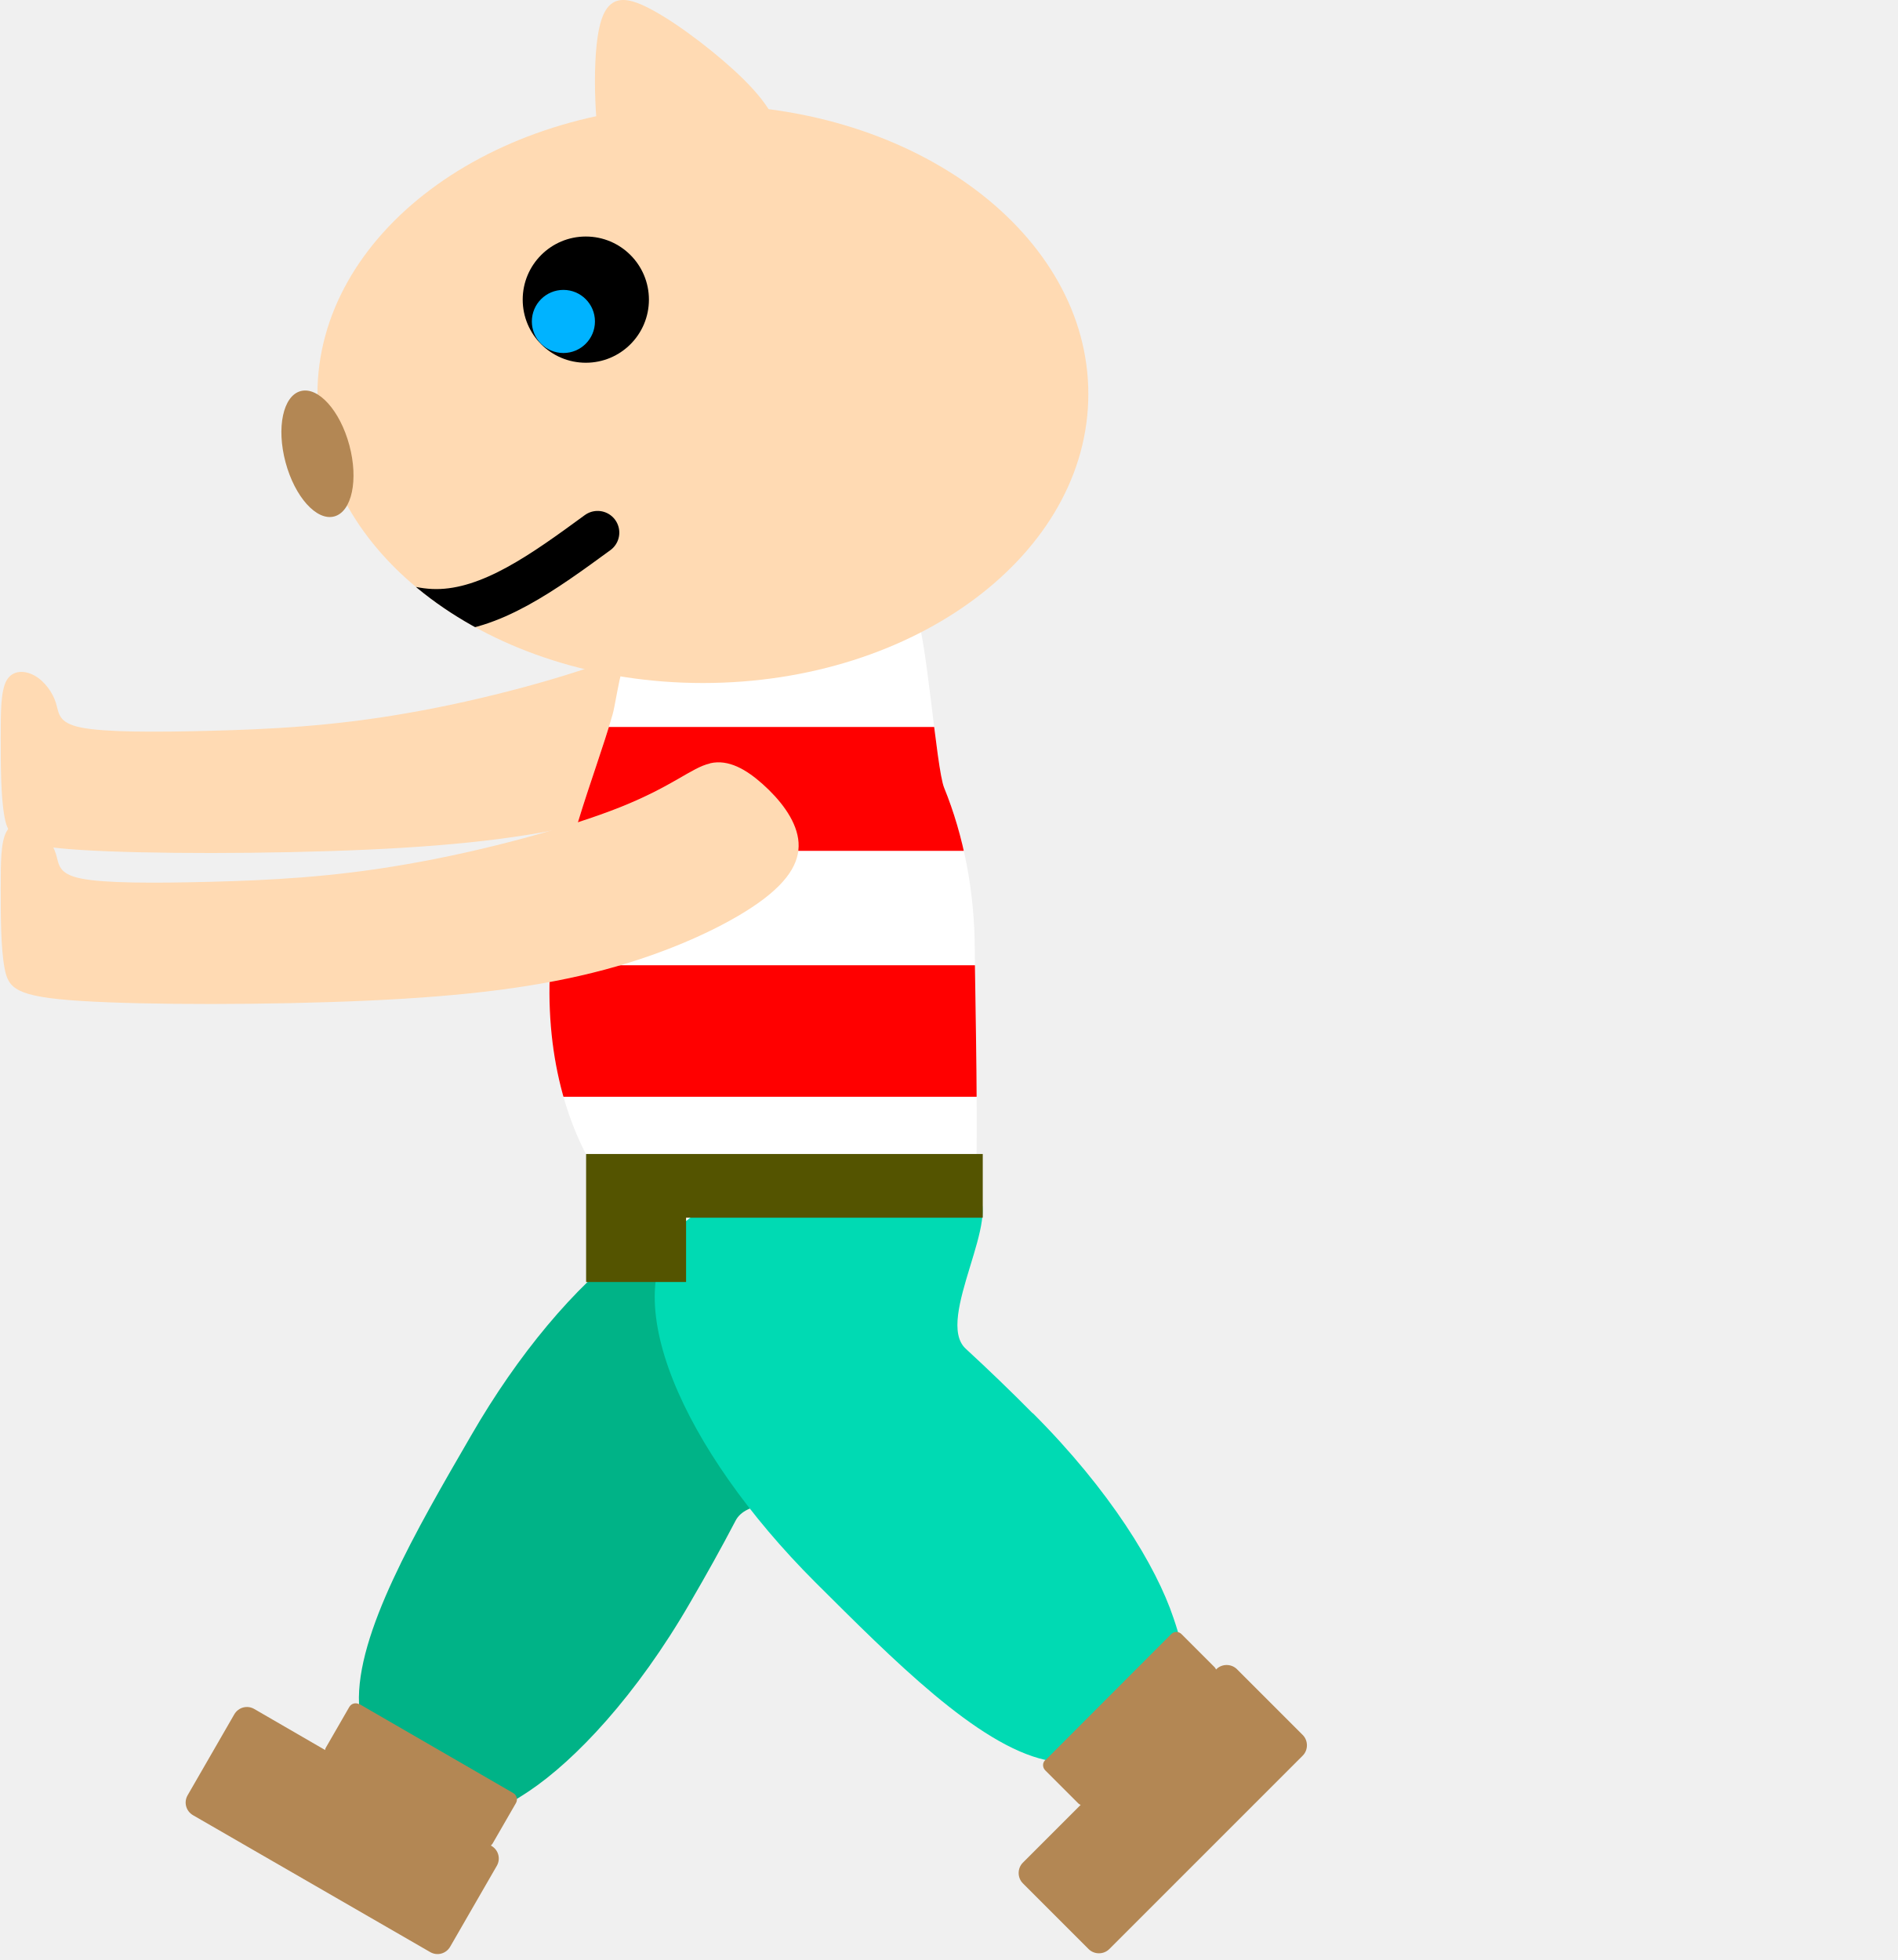
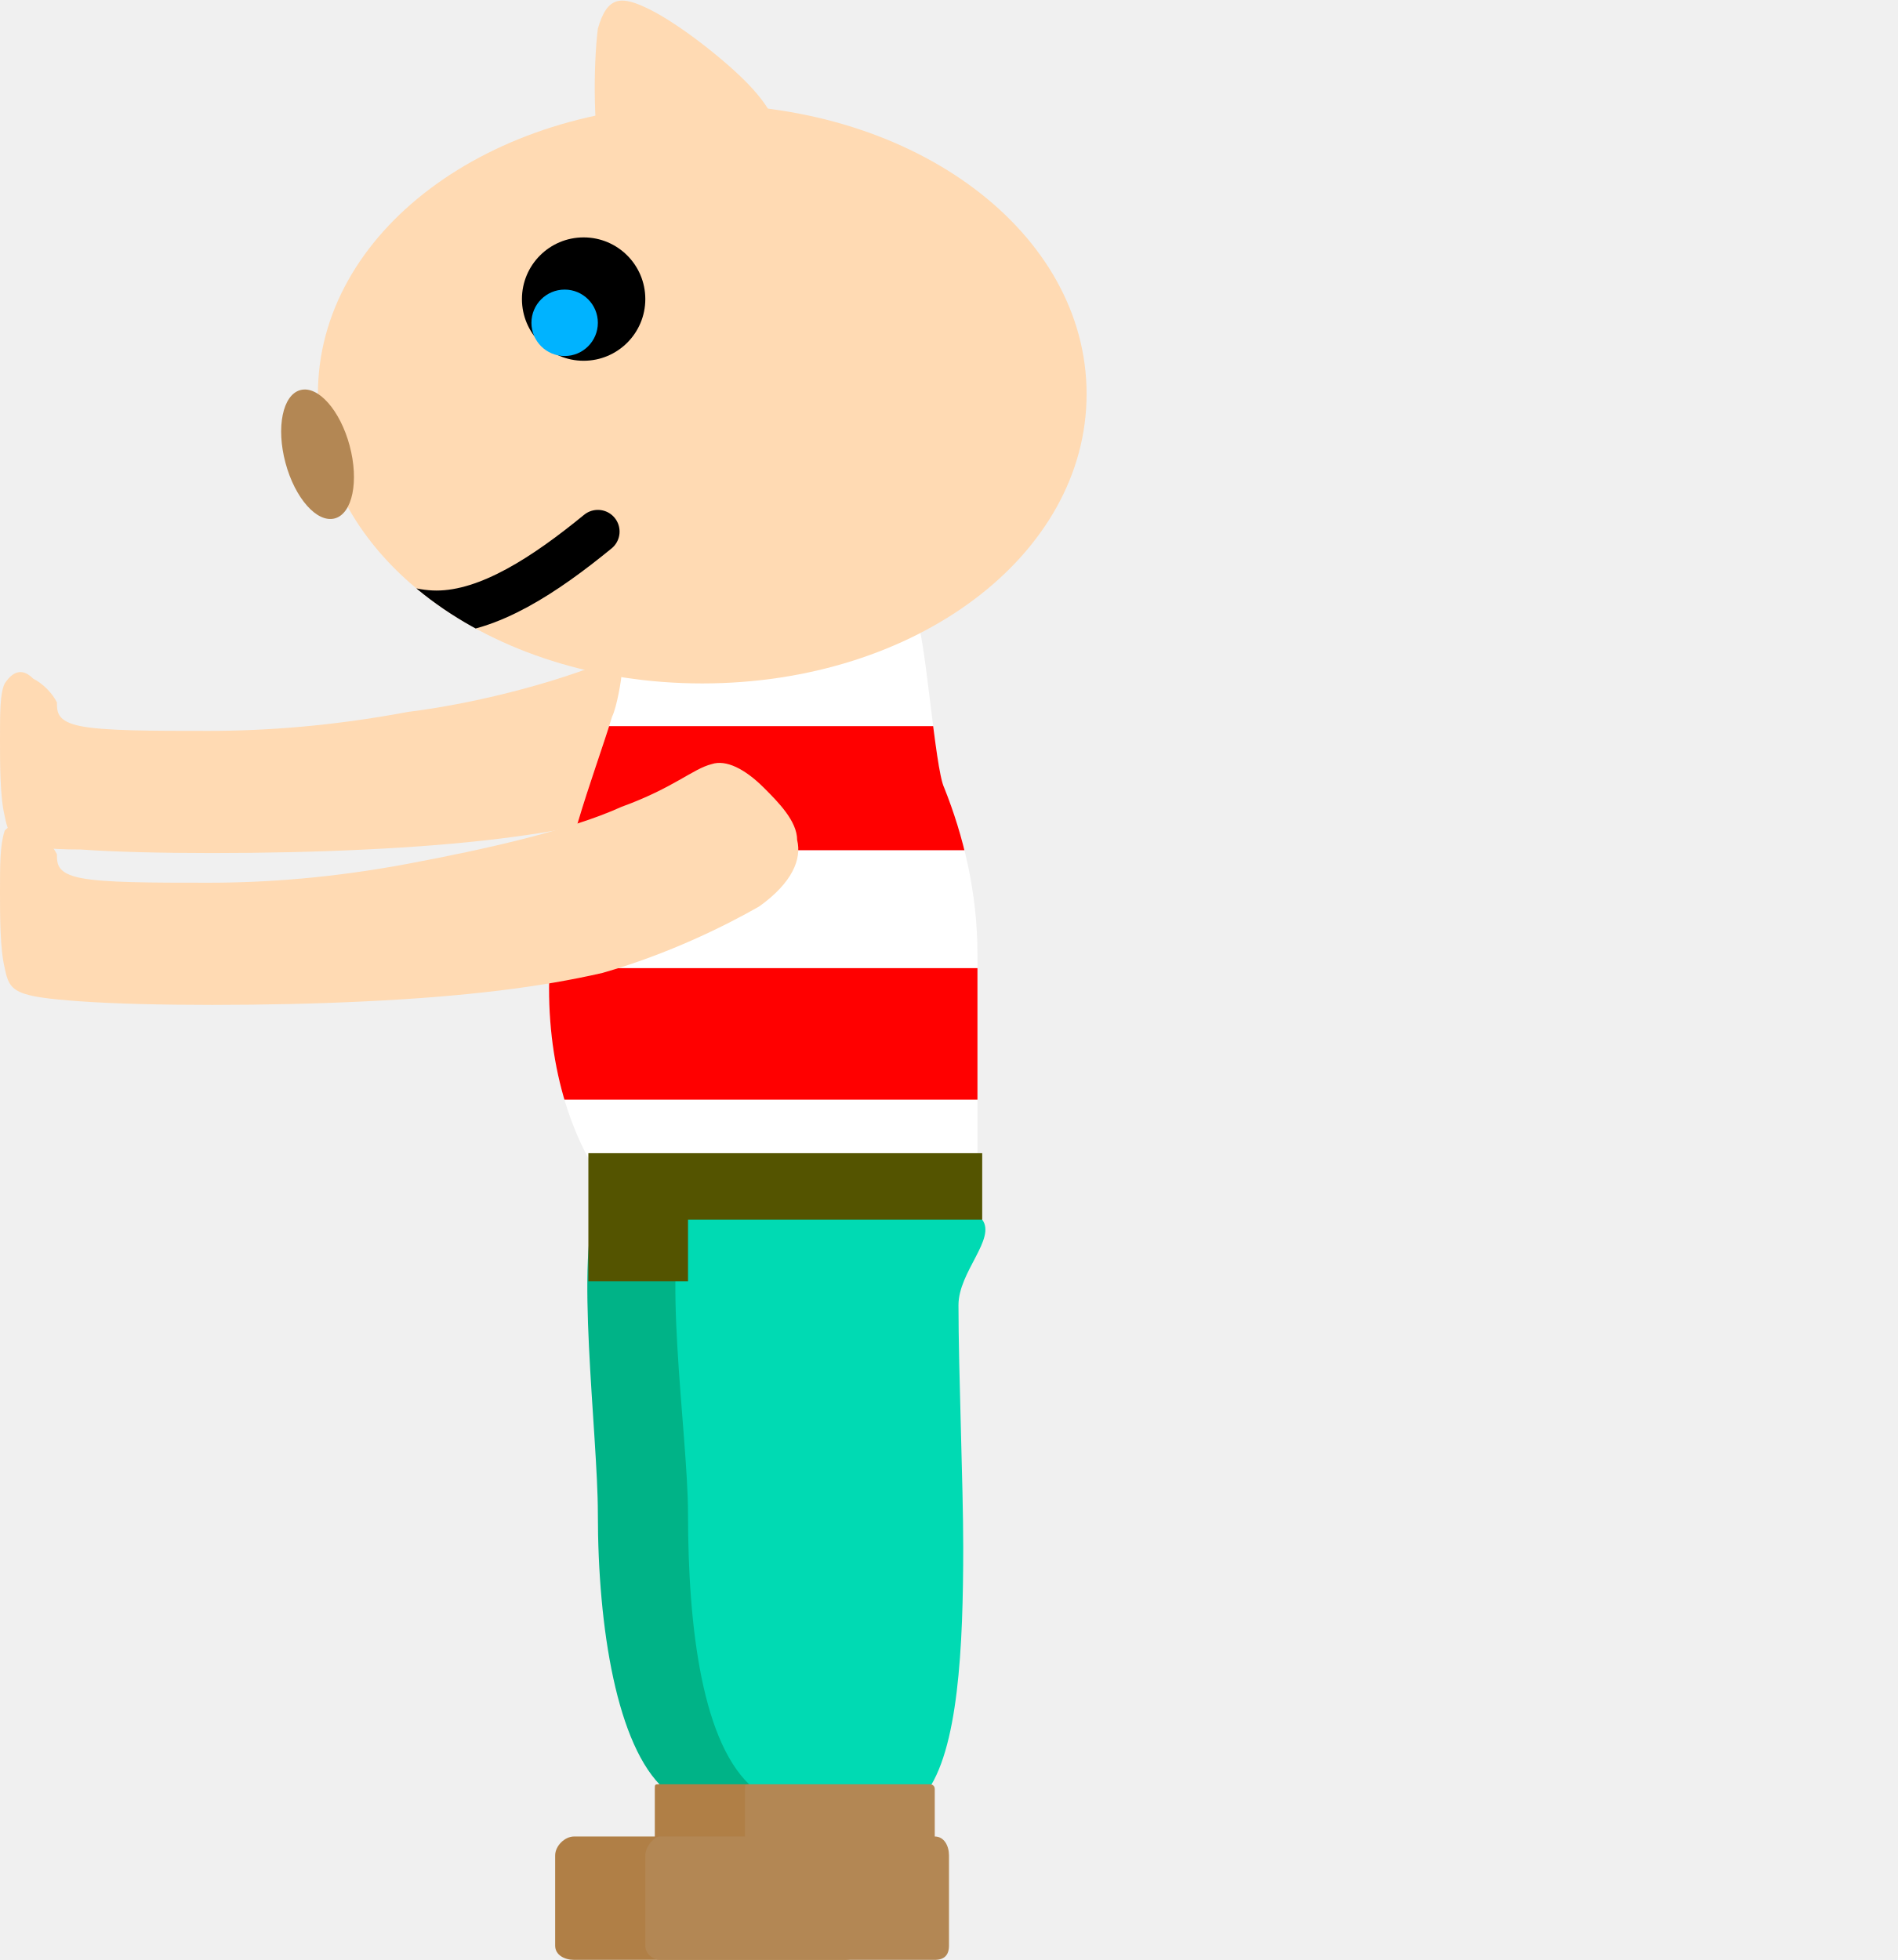
- <svg xmlns="http://www.w3.org/2000/svg" xml:space="preserve" width="10.936mm" height="11.293mm" version="1.1" style="shape-rendering:geometricPrecision; text-rendering:geometricPrecision; image-rendering:optimizeQuality; fill-rule:evenodd; clip-rule:evenodd" viewBox="0 0 6435 6646">
+ <svg xmlns="http://www.w3.org/2000/svg" xml:space="preserve" width="10.936mm" height="11.293mm" version="1.1" style="shape-rendering:geometricPrecision; text-rendering:geometricPrecision; image-rendering:optimizeQuality; fill-rule:evenodd; clip-rule:evenodd" viewBox="0 0 400 413">
  <defs>
    <style type="text/css">
   
-     .str0 {stroke:black;stroke-width:147.116;stroke-linecap:round}
+     .str0 {stroke:black;stroke-width:9.15;stroke-linecap:round}
    .fil0 {fill:none}
-     .fil6 {fill:black}
-     .fil2 {fill:#00B387}
-     .fil7 {fill:#00B3FF}
-     .fil8 {fill:#00DAB3}
-     .fil9 {fill:#545400}
-     .fil5 {fill:#B38754}
-     .fil4 {fill:red}
+     .fil8 {fill:black}
+     .fil4 {fill:#00B387}
+     .fil9 {fill:#00B3FF}
+     .fil6 {fill:#00DAB3}
+     .fil10 {fill:#545400}
+     .fil5 {fill:#B07F46}
+     .fil7 {fill:#B38754}
+     .fil3 {fill:red}
    .fil1 {fill:#FFDAB3}
-     .fil3 {fill:white}
+     .fil2 {fill:white}
   
  </style>
    <clipPath id="id0">
-       <path d="M2587 2154c204,17 387,-276 518,-71 35,56 69,522 96,588 66,162 104,352 104,555 0,93 15,724 0,810 -80,462 -384,242 -718,262 -438,27 -775,-444 -718,-1073 29,-323 145,-583 208,-803 7,-23 22,-123 31,-143 85,-191 292,-142 479,-127z" />
+       <path d="M161 134c13,1 24,-17 32,-4 2,3 4,32 6,36 4,10 7,22 7,35 0,5 0,45 0,50 -5,29 -24,15 -45,16 -27,2 -48,-27 -45,-66 2,-20 9,-37 13,-50 1,-2 2,-8 2,-9 5,-12 18,-9 30,-8z" />
    </clipPath>
    <clipPath id="id1">
-       <path d="M2383 356c722,0 1307,439 1307,980 0,541 -585,980 -1307,980 -722,0 -1307,-439 -1307,-980 0,-541 585,-980 1307,-980z" />
+       <path d="M148 22c45,0 81,27 81,61 0,34 -36,61 -81,61 -45,0 -81,-27 -81,-61 0,-34 36,-61 81,-61z" />
    </clipPath>
  </defs>
  <g id="Слой_x0020_1">
-     <g id="_939452624">
-       <rect class="fil0" y="3" width="6435" height="6643" />
-       <path class="fil1" d="M2406 2077c-61,14 -124,76 -301,147 -177,71 -469,150 -724,194 -255,45 -475,55 -667,60 -193,5 -359,5 -439,-11 -80,-16 -75,-49 -86,-84 -11,-35 -38,-73 -72,-92 -34,-19 -75,-19 -95,16 -20,35 -20,105 -20,195 0,90 0,200 13,269 13,69 38,97 259,111 221,14 637,14 971,-1 334,-15 584,-46 805,-105 221,-59 411,-148 522,-227 111,-79 144,-149 134,-217 -10,-68 -63,-134 -120,-185 -56,-50 -116,-85 -178,-71z" />
-       <path class="fil2" d="M2341 5432c-184,319 -392,537 -547,641 -111,74 -169,95 -289,26 -116,-67 -281,-158 -288,-321 -11,-237 193,-588 381,-912 316,-547 765,-915 1052,-749 172,99 490,623 370,930 -47,120 -458,-21 -526,109 -48,92 -100,185 -153,276z" />
-       <path class="fil3" d="M2587 2154c204,17 387,-276 518,-71 35,56 69,522 96,588 66,162 104,352 104,555 0,93 15,724 0,810 -80,462 -384,242 -718,262 -438,27 -775,-444 -718,-1073 29,-323 145,-583 208,-803 7,-23 22,-123 31,-143 85,-191 292,-142 479,-127z" />
-       <g style="clip-path:url(#id0)">
-         <g>
-           <rect class="fil4" x="36" y="2465" width="4448" height="420" />
-           <rect class="fil4" x="1108" y="3273" width="2672" height="446" />
-         </g>
+     <rect class="fil0" width="400" height="413" />
+     <path class="fil1" d="M150 129c-4,1 -8,5 -19,9 -11,5 -29,10 -45,12 -16,3 -30,4 -42,4 -12,0 -22,0 -27,-1 -5,-1 -5,-3 -5,-5 -1,-2 -3,-4 -5,-5 -2,-2 -4,-2 -6,1 -1,2 -1,6 -1,12 0,5 0,12 1,16 1,5 2,7 16,7 14,1 40,1 60,0 21,-1 37,-3 50,-6 14,-4 26,-9 33,-14 7,-5 9,-10 8,-14 0,-4 -4,-8 -7,-11 -4,-3 -8,-6 -11,-5z" />
+     <path class="fil2" d="M161 134c13,1 24,-17 32,-4 2,3 4,32 6,36 4,10 7,22 7,35 0,5 0,45 0,50 -5,29 -24,15 -45,16 -27,2 -48,-27 -45,-66 2,-20 9,-37 13,-50 1,-2 2,-8 2,-9 5,-12 18,-9 30,-8z" />
+     <g style="clip-path:url(#id0)">
+       <g id="_773887200">
+         <rect class="fil3" x="2" y="153" width="276.685" height="26.148" />
+         <rect class="fil3" x="69" y="204" width="166.2" height="27.715" />
      </g>
-       <path class="fil0" d="M2587 2154c204,17 387,-276 518,-71 35,56 69,522 96,588 66,162 104,352 104,555 0,93 15,724 0,810 -80,462 -384,242 -718,262 -438,27 -775,-444 -718,-1073 29,-323 145,-583 208,-803 7,-23 22,-123 31,-143 85,-191 292,-142 479,-127z" />
-       <path class="fil1" d="M2383 356c722,0 1307,439 1307,980 0,541 -585,980 -1307,980 -722,0 -1307,-439 -1307,-980 0,-541 585,-980 1307,-980z" />
-       <g style="clip-path:url(#id1)">
-         <g>
-           <path id="1" class="fil0 str0" d="M924 1806c185,132 371,265 555,265 184,0 365,-132 547,-265" />
-         </g>
+     </g>
+     <path class="fil0" d="M161 134c13,1 24,-17 32,-4 2,3 4,32 6,36 4,10 7,22 7,35 0,5 0,45 0,50 -5,29 -24,15 -45,16 -27,2 -48,-27 -45,-66 2,-20 9,-37 13,-50 1,-2 2,-8 2,-9 5,-12 18,-9 30,-8z" />
+     <g id="_773887488">
+       <path class="fil4" d="M156 254c8,0 27,-6 33,3 2,4 -5,11 -5,18 -1,14 0,38 0,51 0,21 0,43 -7,52 -5,5 -13,2 -20,2 -5,0 -13,1 -17,-3 -10,-9 -14,-34 -14,-58 0,-17 -5,-55 0,-66 6,-12 21,1 30,1z" />
+       <path class="fil5" d="M139 376l38 0c1,0 1,0 1,1l0 10c0,0 0,0 0,0l0 0c2,0 3,2 3,4l0 19c0,2 -1,3 -3,3l-57 0c-2,0 -4,-1 -4,-3l0 -19c0,-2 2,-4 4,-4l17 0c0,0 0,0 0,0l0 -10c0,-1 0,-1 1,-1z" />
+       <path class="fil6" d="M175 254c8,0 27,-6 32,3 3,4 -5,11 -5,18 0,14 1,38 1,51 0,21 -1,43 -8,52 -4,5 -13,2 -19,2 -5,0 -13,1 -17,-3 -11,-9 -14,-34 -14,-58 0,-17 -6,-55 0,-66 5,-12 21,1 30,1z" />
+       <path class="fil7" d="M158 376l38 0c0,0 1,0 1,1l0 10c0,0 0,0 0,0l0 0c2,0 3,2 3,4l0 19c0,2 -1,3 -3,3l-58 0c-1,0 -3,-1 -3,-3l0 -19c0,-2 2,-4 3,-4l18 0c0,0 0,0 0,0l0 -10c0,-1 0,-1 1,-1z" />
+     </g>
+     <path class="fil1" d="M148 22c45,0 81,27 81,61 0,34 -36,61 -81,61 -45,0 -81,-27 -81,-61 0,-34 36,-61 81,-61z" />
+     <g style="clip-path:url(#id1)">
+       <g id="_773889440">
+         <path id="1" class="fil0 str0" d="M57 112c12,9 24,17 35,17 11,0 23,-8 34,-17" />
      </g>
-       <path class="fil0" d="M2383 356c722,0 1307,439 1307,980 0,541 -585,980 -1307,980 -722,0 -1307,-439 -1307,-980 0,-541 585,-980 1307,-980z" />
-       <ellipse class="fil5" transform="matrix(0.258819 0.965926 -0.965926 0.258819 1076 1538.65)" rx="220" ry="112" />
-       <circle class="fil6" cx="1986" cy="1016" r="214" />
-       <circle class="fil7" cx="1910" cy="1090" r="107" />
-       <path class="fil8" d="M3502 4792c261,261 418,518 477,695 43,126 48,188 -49,286 -95,95 -225,230 -384,195 -232,-51 -517,-339 -783,-604 -447,-447 -686,-976 -452,-1210 140,-140 729,-312 994,-117 104,77 -138,437 -31,536 76,70 153,144 227,219z" />
-       <path class="fil5" d="M3545 5968l426 -427c10,-10 25,-10 35,0l112 112c2,2 4,5 5,8l1 -1c19,-19 51,-19 70,0l223 223c19,19 19,51 0,70l-656 656c-19,19 -51,19 -70,0l-223 -223c-19,-19 -19,-51 0,-70l196 -196c-3,-1 -6,-3 -8,-5l-112 -112c-10,-10 -10,-26 0,-35z" />
-       <path class="fil5" d="M1218 5778l522 302c12,7 16,22 9,34l-79 137c-2,3 -4,5 -6,7l2 1c24,14 32,44 18,68l-158 274c-14,24 -44,32 -68,18l-804 -464c-24,-14 -32,-44 -18,-68l158 -274c14,-24 44,-32 68,-18l240 139c0,-3 1,-6 3,-9l79 -137c7,-12 22,-16 34,-9z" />
-       <path class="fil1" d="M2048 581c-31,-116 -42,-358 -18,-479 24,-121 84,-121 180,-69 97,52 231,157 310,235 80,79 106,132 118,168 13,36 13,56 -18,83 -31,27 -92,62 -171,90 -79,28 -176,49 -249,64 -73,15 -122,24 -153,-92z" />
-       <polygon class="fil9" points="1987,3913 3332,3913 3332,4129 2326,4129 2326,4347 1987,4347 1987,4129 1987,4129 " />
-       <path class="fil1" d="M2406 2589c-61,14 -124,76 -301,147 -177,71 -469,150 -724,194 -255,45 -475,55 -667,60 -193,5 -359,5 -439,-11 -80,-16 -75,-49 -86,-84 -11,-35 -38,-73 -72,-92 -34,-19 -75,-19 -95,16 -20,35 -20,105 -20,195 0,90 0,200 13,269 13,69 38,97 259,111 221,14 637,14 971,-1 334,-15 584,-46 805,-105 221,-59 411,-148 522,-227 111,-79 144,-149 134,-217 -10,-68 -63,-134 -120,-185 -56,-50 -116,-85 -178,-71z" />
    </g>
+     <path class="fil0" d="M148 22c45,0 81,27 81,61 0,34 -36,61 -81,61 -45,0 -81,-27 -81,-61 0,-34 36,-61 81,-61z" />
+     <ellipse class="fil7" transform="matrix(0.258819 0.965926 -0.965926 0.258819 66.9257 95.7018)" rx="14" ry="7" />
+     <circle class="fil8" cx="123" cy="63" r="13" />
+     <circle class="fil9" cx="119" cy="68" r="7" />
+     <path class="fil1" d="M127 36c-2,-7 -2,-22 -1,-30 2,-7 5,-7 11,-4 6,3 15,10 20,15 5,5 6,8 7,10 1,2 1,4 -1,5 -2,2 -6,4 -11,6 -5,2 -11,3 -15,4 -5,1 -8,1 -10,-6z" />
+     <polygon class="fil10" points="124,243 207,243 207,257 145,257 145,270 124,270 124,257 124,257 " />
+     <path class="fil1" d="M150 161c-4,1 -8,5 -19,9 -11,5 -29,9 -45,12 -16,3 -30,4 -42,4 -12,0 -22,0 -27,-1 -5,-1 -5,-3 -5,-5 -1,-2 -3,-4 -5,-6 -2,-1 -4,-1 -6,1 -1,3 -1,7 -1,13 0,5 0,12 1,16 1,5 2,6 16,7 14,1 40,1 60,0 21,-1 37,-3 50,-6 14,-4 26,-10 33,-14 7,-5 9,-10 8,-14 0,-4 -4,-8 -7,-11 -4,-4 -8,-6 -11,-5z" />
  </g>
</svg>
